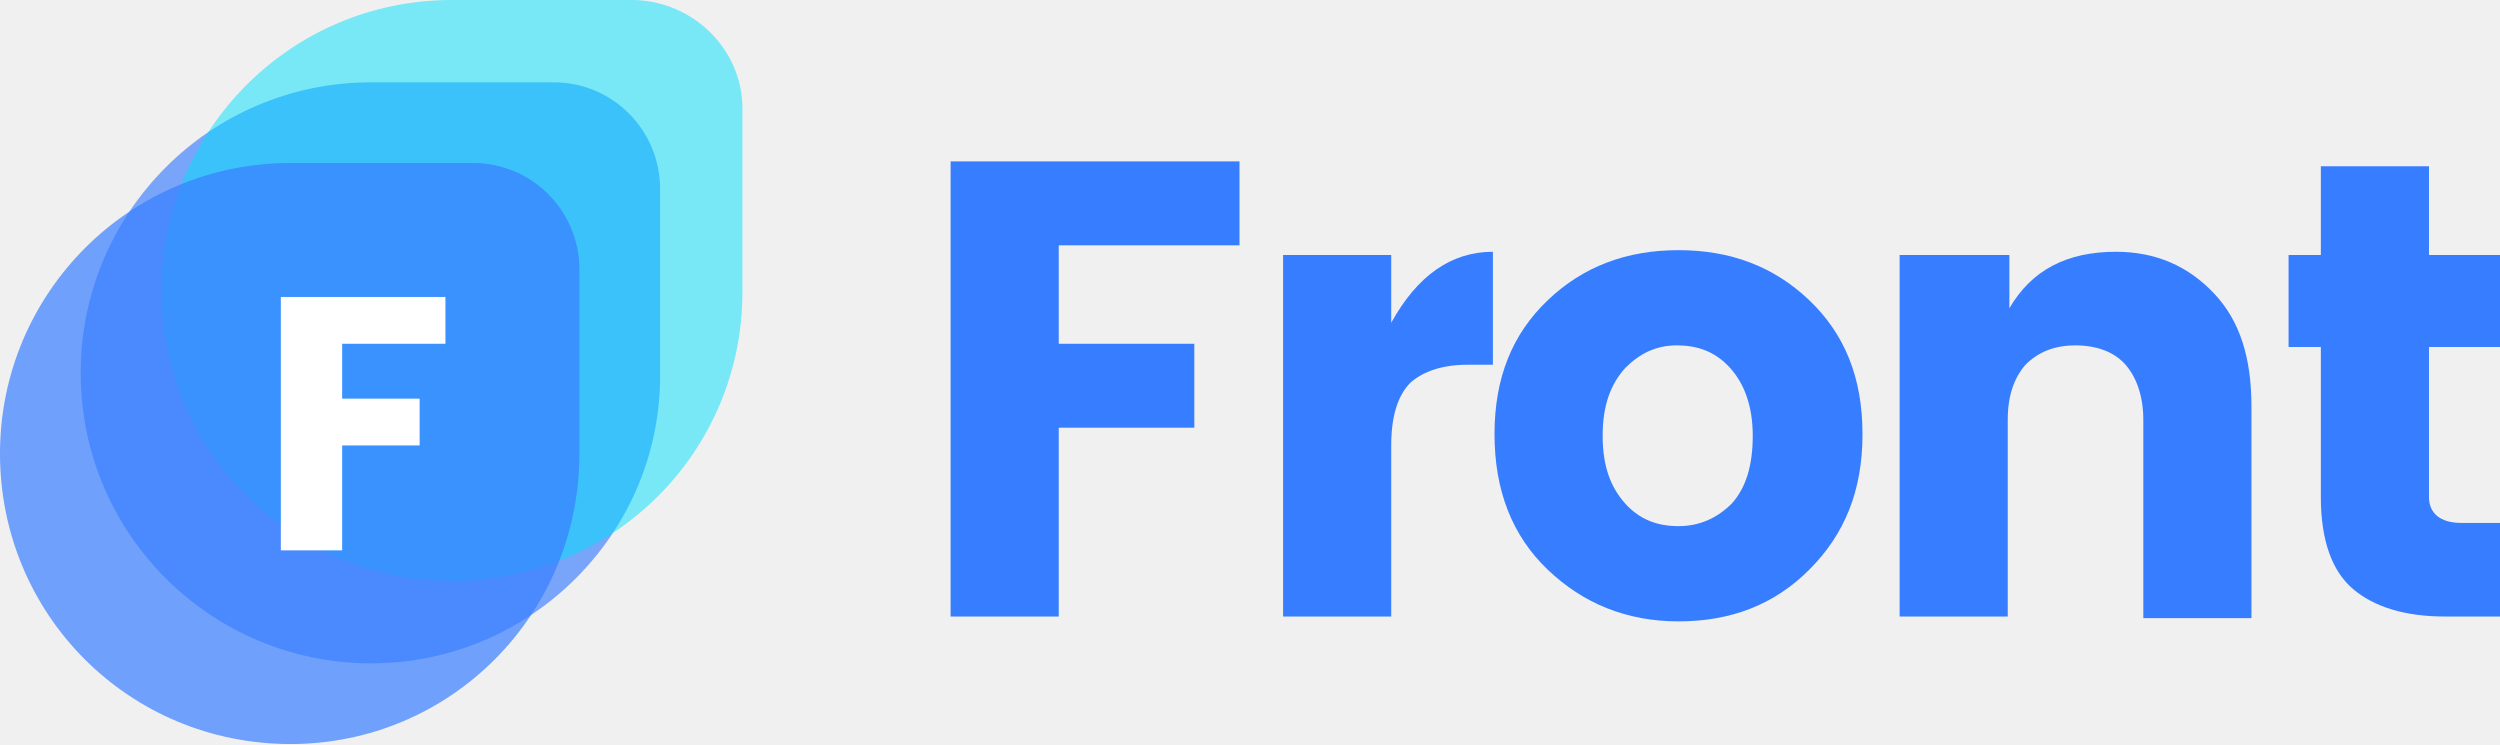
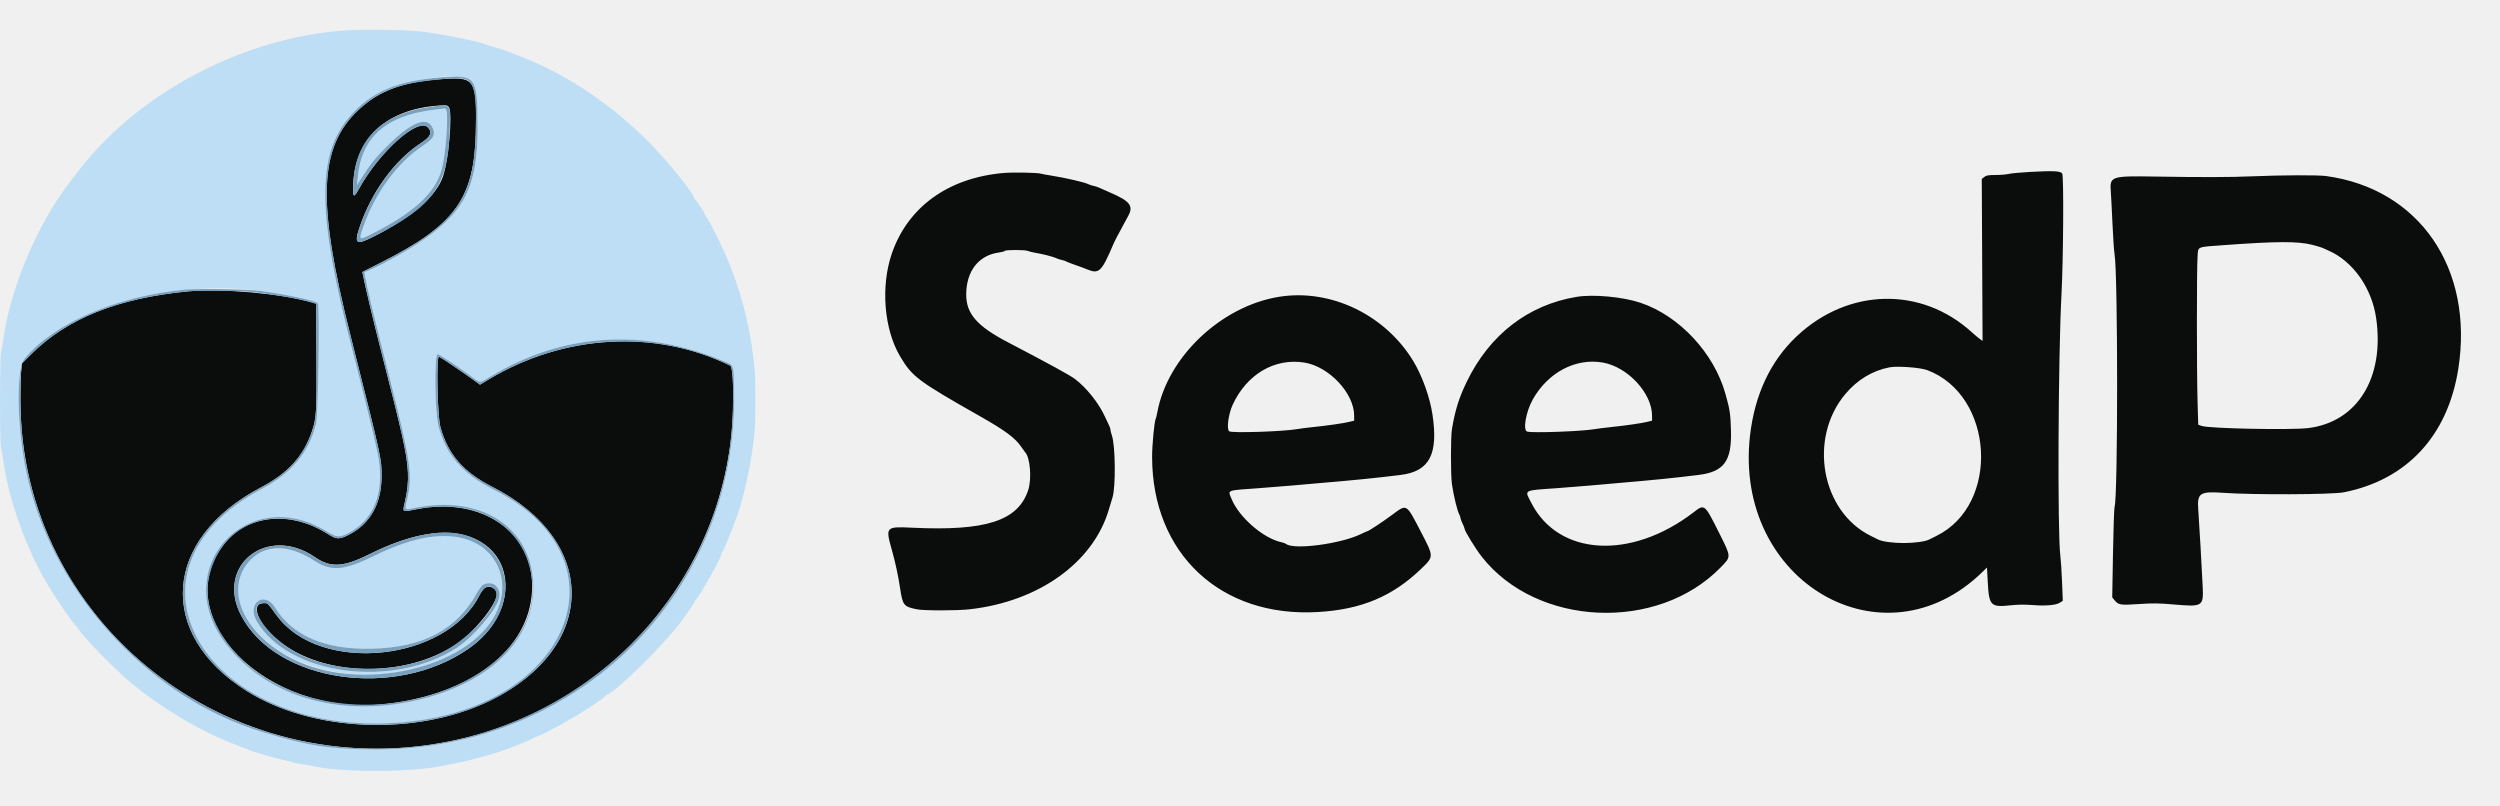
- <svg xmlns="http://www.w3.org/2000/svg" version="1.1" id="Layer_1" x="0px" y="0px" viewBox="0 0 154.9 46.1" style="enable-background:new 0 0 154.9 46.1;" xml:space="preserve">
-   <style type="text/css">
- 	.st0{fill:#377dff;}
- 	.st1{opacity:0.65; fill:#377dff; enable-background:new;}
- 	.st2{opacity:0.5; fill:#00DFFC; enable-background:new;}
- 	.st3{opacity:0.7; fill:#377dff; enable-background:new;}
- 	.st4{fill:#FFFFFF;}
- </style>
-   <path class="st0" d="M58.9,38.2V10h17.9v5.2H65.6v6.1H74v5.2h-8.4v11.7H58.9z" />
-   <path class="st0" d="M86.2,15.8V20c1.6-2.9,3.7-4.4,6.3-4.4v7h-1.6c-1.5,0-2.7,0.4-3.5,1.1c-0.8,0.8-1.2,2.1-1.2,3.9v10.6h-6.7V15.8  H86.2z" />
-   <path class="st0" d="M95.9,35.3c-2.2-2.1-3.3-4.9-3.3-8.4c0-3.5,1.1-6.2,3.3-8.3c2.2-2.1,4.9-3.1,8.1-3.1s5.9,1,8.1,3.1  s3.3,4.8,3.3,8.3s-1.1,6.2-3.3,8.4s-4.9,3.2-8.1,3.2S98.1,37.4,95.9,35.3z M107.3,31.2c0.9-1,1.3-2.4,1.3-4.2s-0.5-3.2-1.4-4.2  s-2-1.4-3.3-1.4s-2.3,0.5-3.2,1.4c-0.9,1-1.4,2.3-1.4,4.2s0.5,3.2,1.4,4.2s2,1.4,3.3,1.4S106.4,32.1,107.3,31.2z" />
-   <path class="st0" d="M124.5,15.8v3.3c1.4-2.4,3.6-3.5,6.6-3.5c2.5,0,4.5,0.9,6.1,2.6s2.3,4,2.3,7v13.1h-6.7V26  c0-1.4-0.4-2.6-1.1-3.4c-0.7-0.8-1.8-1.2-3.1-1.2s-2.3,0.4-3.1,1.2c-0.7,0.8-1.1,1.9-1.1,3.4v12.2h-6.7V15.8H124.5z" />
-   <path class="st0" d="M152.5,32.4h2.4v5.8h-3.4c-2.5,0-4.4-0.6-5.7-1.7c-1.3-1.1-2-3-2-5.7v-9.3h-2v-5.7h2v-5.5h6.7v5.5h4.4v5.7h-4.4  v9.3C150.5,31.8,151.2,32.4,152.5,32.4z" />
-   <path class="st1" d="M23,41.1L23,41.1c-9.9,0-18-8-18-18l0,0c0-9.9,8-18,18-18h11.3c3.7,0,6.6,3,6.6,6.6v11.4  C41,33,32.9,41.1,23,41.1z" />
-   <path class="st2" d="M28,36L28,36c-9.9,0-18-8-18-18l0,0c0-9.9,8-18,18-18h11.3C43,0.1,46,3.1,46,6.7v11.4C46,28,38,36,28,36z" />
-   <path class="st3" d="M18,46.1L18,46.1c-10,0-18-8-18-18l0,0c0-9.9,8-18,18-18h11.3c3.7,0,6.6,3,6.6,6.6v11.4  C35.9,38.1,27.9,46.1,18,46.1z" />
-   <path class="st4" d="M17.4,34.1V18.4h10.2v2.9h-6.4v3.4H26v2.9h-4.8v6.5H17.4z" />
+ <svg xmlns="http://www.w3.org/2000/svg" id="svg" version="1.1" width="400" height="128.955" viewBox="0, 0, 400,128.955">
+   <g id="svgg">
+     <path id="path0" d="M55.583 4.845 C 39.477 5.841,22.725 14.466,13.000 26.769 C 11.553 28.600,10.926 29.423,10.225 30.417 C 5.287 37.413,1.474 46.897,0.477 54.667 C 0.389 55.354,0.248 56.142,0.164 56.417 C -0.043 57.095,-0.051 70.898,0.155 71.563 C 0.244 71.849,0.390 72.646,0.480 73.333 C 1.344 79.917,4.136 87.740,7.796 93.833 C 9.160 96.105,11.729 99.809,12.246 100.250 C 12.353 100.342,12.510 100.541,12.595 100.692 C 13.232 101.826,18.259 106.986,20.802 109.115 C 25.702 113.216,31.741 116.837,37.250 118.975 C 38.258 119.366,39.233 119.751,39.417 119.831 C 40.539 120.318,43.992 121.328,45.934 121.736 C 46.494 121.854,47.022 121.994,47.108 122.047 C 47.195 122.101,47.674 122.191,48.174 122.248 C 48.674 122.305,49.383 122.424,49.750 122.513 C 54.304 123.619,65.583 123.621,70.917 122.517 C 71.375 122.423,72.162 122.265,72.667 122.166 C 75.544 121.605,79.597 120.476,81.500 119.705 C 81.729 119.612,82.217 119.422,82.583 119.283 C 84.256 118.648,85.500 118.081,85.500 117.953 C 85.500 117.876,85.562 117.852,85.638 117.899 C 85.713 117.946,86.332 117.702,87.013 117.357 C 89.528 116.082,91.000 115.274,91.000 115.166 C 91.000 115.105,91.097 115.056,91.216 115.056 C 91.547 115.056,96.582 111.772,96.801 111.414 C 96.865 111.310,97.029 111.182,97.167 111.129 C 98.804 110.503,106.961 102.386,109.167 99.188 C 109.396 98.855,109.940 98.086,110.375 97.479 C 110.810 96.871,111.167 96.296,111.167 96.201 C 111.167 96.106,111.223 96.003,111.292 95.972 C 111.740 95.773,115.736 88.667,115.400 88.667 C 115.335 88.667,115.398 88.535,115.540 88.375 C 115.766 88.121,117.093 84.901,117.893 82.667 C 119.193 79.038,120.410 73.096,120.779 68.583 C 120.880 67.347,120.878 60.750,120.776 59.500 C 120.311 53.782,119.085 48.431,116.958 42.833 C 116.152 40.713,114.058 36.335,113.230 35.041 C 112.920 34.557,112.667 34.123,112.667 34.077 C 112.667 33.888,111.268 31.833,111.140 31.833 C 111.063 31.833,111.019 31.766,111.042 31.683 C 111.181 31.182,107.103 26.102,104.091 23.025 C 98.116 16.921,91.063 12.127,83.833 9.257 C 82.962 8.911,81.912 8.494,81.500 8.331 C 80.673 8.002,78.346 7.268,78.083 7.251 C 77.992 7.246,77.842 7.195,77.750 7.138 C 77.063 6.711,69.907 5.288,67.083 5.016 C 64.389 4.756,58.449 4.668,55.583 4.845 M74.998 12.637 C 76.236 13.554,76.418 14.553,76.415 20.417 C 76.410 30.055,74.246 34.180,66.594 39.130 C 64.596 40.423,60.978 42.413,59.435 43.069 L 58.312 43.547 58.424 44.232 C 58.717 46.020,59.498 49.252,62.558 61.333 C 65.694 73.715,66.030 76.117,65.150 79.866 C 64.728 81.665,64.687 81.614,66.289 81.280 C 77.123 79.022,85.342 84.518,85.331 94.011 C 85.321 102.094,78.871 108.743,68.219 111.651 C 55.275 115.186,42.829 111.805,36.065 102.917 C 27.008 91.016,39.502 77.192,52.250 85.010 C 53.839 85.984,54.289 86.029,55.638 85.348 C 59.950 83.171,61.662 78.560,60.418 72.476 C 59.973 70.297,58.009 62.298,56.333 55.833 C 49.808 30.668,50.585 21.427,59.734 15.385 C 63.266 13.053,73.154 11.273,74.998 12.637 M69.325 17.583 C 61.739 18.502,57.816 22.005,57.246 28.369 L 57.137 29.583 57.777 28.582 C 59.295 26.204,60.015 25.303,61.909 23.409 C 66.001 19.318,68.560 18.407,69.338 20.764 C 69.633 21.659,69.216 22.303,67.700 23.294 C 63.619 25.961,59.953 30.954,58.104 36.361 C 57.390 38.450,57.409 38.467,59.344 37.495 C 66.185 34.055,69.612 30.922,70.661 27.152 C 71.462 24.270,71.842 17.242,71.191 17.351 C 71.132 17.361,70.292 17.465,69.325 17.583 M41.796 46.566 C 45.954 47.124,50.593 48.126,50.859 48.523 C 51.168 48.986,50.919 66.436,50.584 67.750 C 49.388 72.449,46.735 75.639,41.868 78.232 C 16.686 91.653,33.324 118.567,64.917 115.517 C 91.716 112.931,100.649 89.192,78.924 78.295 C 74.006 75.829,71.319 72.719,70.145 68.136 C 69.566 65.877,69.468 56.667,70.022 56.667 C 70.266 56.667,73.210 58.602,75.125 60.023 C 76.971 61.392,76.613 61.370,78.508 60.227 C 89.994 53.303,102.853 52.437,115.643 57.726 C 117.523 58.504,117.378 58.122,117.465 62.536 C 118.095 94.574,92.752 119.948,60.167 119.904 C 52.761 119.894,49.393 119.374,41.833 117.075 C 23.240 111.422,7.592 93.818,4.010 74.525 C 2.669 67.302,2.623 58.985,3.915 57.408 C 10.489 49.385,27.184 44.606,41.796 46.566 M69.500 85.833 C 66.365 86.245,63.392 87.211,59.693 89.020 C 54.935 91.347,52.981 91.475,50.154 89.644 C 41.721 84.184,34.184 92.034,40.198 100.015 C 47.485 109.686,66.307 110.737,76.295 102.031 C 84.195 95.145,79.725 84.488,69.500 85.833 M79.181 93.618 C 81.822 95.178,76.491 102.255,70.535 105.098 C 60.237 110.012,45.484 107.119,41.034 99.313 C 39.445 96.525,42.319 94.460,43.995 97.185 C 46.796 101.737,51.993 103.956,59.460 103.790 C 67.708 103.606,73.101 100.744,76.329 94.838 C 77.138 93.359,78.068 92.961,79.181 93.618 " stroke="none" fill="#bddef5" fill-rule="evenodd" />
+     <path id="path1" d="M71.333 12.615 C 64.701 13.000,60.708 14.423,57.337 17.603 C 50.985 23.595,50.679 32.315,56.071 53.667 C 61.146 73.760,61.038 73.274,61.050 76.167 C 61.068 80.543,59.231 83.833,55.801 85.566 C 54.281 86.334,53.839 86.319,52.485 85.454 C 46.565 81.674,39.633 82.307,35.925 86.966 C 26.648 98.626,42.616 114.690,61.465 112.659 C 75.270 111.171,84.632 104.012,85.121 94.569 C 85.602 85.288,77.232 79.368,66.617 81.481 C 64.264 81.949,64.385 82.034,64.804 80.216 C 65.557 76.946,65.450 74.625,64.311 69.587 C 63.634 66.587,63.138 64.591,60.771 55.333 C 59.707 51.170,58.494 46.075,58.086 44.054 L 57.979 43.526 61.180 41.901 C 72.813 35.998,75.869 31.766,76.123 21.212 C 76.322 12.890,76.017 12.343,71.333 12.615 M71.850 17.197 C 72.437 18.295,71.754 25.839,70.840 28.342 C 69.707 31.446,66.027 34.640,60.037 37.720 C 56.981 39.291,56.620 39.099,57.526 36.386 C 59.405 30.760,63.164 25.603,67.364 22.885 C 68.912 21.884,69.221 21.185,68.471 20.386 C 66.915 18.729,60.776 24.191,57.430 30.208 C 56.645 31.621,56.500 31.618,56.500 30.188 C 56.500 22.120,61.954 17.144,71.119 16.850 C 71.510 16.838,71.708 16.932,71.850 17.197 M324.750 27.511 C 323.283 27.591,321.764 27.734,321.373 27.828 C 320.982 27.923,320.034 28.000,319.266 28.000 C 318.140 28.000,317.794 28.062,317.477 28.319 L 317.083 28.638 317.147 41.596 L 317.211 54.554 316.730 54.203 C 316.466 54.010,315.912 53.545,315.500 53.169 C 307.414 45.796,295.710 46.057,287.486 53.793 C 283.278 57.752,280.739 63.160,279.996 69.750 C 277.370 93.037,301.383 107.029,317.250 91.456 L 317.917 90.802 318.038 93.077 C 318.244 96.933,318.494 97.191,321.695 96.848 C 322.823 96.727,324.049 96.713,325.250 96.809 C 327.355 96.976,328.977 96.829,329.609 96.415 L 330.047 96.128 329.929 93.106 C 329.864 91.443,329.740 89.558,329.653 88.917 C 329.184 85.469,329.306 57.012,329.831 47.250 C 330.137 41.549,330.222 28.106,329.954 27.756 C 329.644 27.353,328.591 27.303,324.750 27.511 M160.667 27.670 C 151.763 28.409,145.235 33.105,142.678 40.612 C 140.896 45.840,141.447 52.661,144.000 56.988 C 145.941 60.279,146.814 60.933,156.917 66.666 C 160.871 68.910,162.449 70.089,163.426 71.529 C 163.695 71.925,163.953 72.287,164.000 72.333 C 164.832 73.161,165.113 76.637,164.495 78.469 C 162.852 83.344,157.714 84.997,145.957 84.433 C 141.716 84.230,141.656 84.294,142.679 87.929 C 143.249 89.951,143.707 92.067,144.011 94.083 C 144.428 96.849,144.578 97.044,146.633 97.479 C 147.757 97.718,153.013 97.722,155.132 97.487 C 166.168 96.261,174.898 90.023,177.402 81.572 C 177.645 80.753,177.916 79.852,178.006 79.570 C 178.528 77.917,178.466 71.344,177.913 69.715 C 177.778 69.315,177.667 68.877,177.667 68.742 C 177.667 68.606,177.598 68.365,177.514 68.206 C 177.430 68.047,177.098 67.340,176.777 66.635 C 175.792 64.475,173.821 62.010,171.960 60.611 C 171.192 60.034,167.819 58.189,161.250 54.755 C 156.299 52.166,154.574 50.178,154.594 47.083 C 154.618 43.346,156.595 40.830,159.848 40.399 C 160.302 40.339,160.714 40.224,160.764 40.145 C 160.882 39.953,164.090 39.958,164.461 40.150 C 164.620 40.233,165.200 40.375,165.750 40.466 C 166.904 40.656,168.633 41.107,169.005 41.315 C 169.146 41.393,169.521 41.513,169.839 41.581 C 170.157 41.649,170.492 41.761,170.583 41.829 C 170.675 41.897,171.313 42.145,172.000 42.381 C 172.688 42.617,173.529 42.927,173.870 43.071 C 175.830 43.900,176.235 43.526,178.094 39.167 C 178.381 38.495,178.724 37.839,180.545 34.487 C 181.386 32.940,180.757 32.149,177.620 30.806 C 176.775 30.444,175.968 30.087,175.828 30.012 C 175.687 29.937,175.315 29.819,175.000 29.750 C 174.685 29.681,174.313 29.561,174.172 29.484 C 173.623 29.182,170.540 28.466,168.167 28.089 C 167.387 27.965,166.637 27.826,166.500 27.779 C 166.045 27.623,162.108 27.550,160.667 27.670 M360.500 28.207 C 356.797 28.364,352.434 28.375,344.714 28.247 C 337.801 28.132,337.540 28.221,337.727 30.617 C 337.776 31.240,337.896 33.550,337.993 35.750 C 338.090 37.950,338.241 40.162,338.328 40.667 C 338.875 43.851,338.878 79.650,338.330 81.091 C 338.259 81.279,338.145 84.618,338.078 88.510 L 337.955 95.588 338.392 96.107 C 338.977 96.803,339.320 96.849,342.333 96.641 C 344.425 96.496,345.472 96.511,347.833 96.718 C 352.382 97.118,352.563 97.011,352.436 94.000 C 352.343 91.802,351.848 83.139,351.726 81.592 C 351.514 78.888,351.954 78.586,355.707 78.851 C 360.554 79.194,373.120 79.142,375.000 78.771 C 385.102 76.781,391.653 69.715,393.330 59.000 C 395.842 42.945,387.092 30.196,372.167 28.165 C 370.892 27.991,365.100 28.012,360.500 28.207 M369.929 39.165 C 370.655 39.349,371.400 39.569,371.583 39.655 C 371.767 39.741,372.217 39.943,372.583 40.104 C 376.495 41.824,379.497 46.092,380.187 50.917 C 381.549 60.440,377.186 67.508,369.338 68.490 C 366.605 68.832,353.426 68.569,352.266 68.150 L 351.718 67.952 351.609 64.199 C 351.469 59.396,351.469 42.843,351.608 41.050 C 351.738 39.382,351.348 39.548,355.910 39.215 C 364.303 38.602,367.650 38.590,369.929 39.165 M30.167 46.609 C 18.861 47.693,10.731 50.945,4.974 56.688 L 3.531 58.127 3.396 59.272 C 3.322 59.901,3.266 62.104,3.272 64.167 C 3.378 99.586,36.492 125.793,72.045 118.594 C 97.823 113.375,116.668 91.217,117.270 65.417 C 117.367 61.267,117.203 58.677,116.833 58.496 C 104.843 52.637,90.230 53.473,78.191 60.706 L 76.799 61.543 75.858 60.858 C 74.216 59.664,70.523 57.165,70.240 57.056 C 69.782 56.881,69.978 66.592,70.467 68.337 C 71.698 72.731,74.138 75.543,78.758 77.891 C 95.833 86.571,95.663 103.673,78.417 112.090 C 66.650 117.832,50.008 117.174,39.469 110.550 C 24.984 101.446,26.049 86.240,41.750 77.989 C 46.119 75.693,48.552 73.009,49.926 68.971 C 50.627 66.913,50.687 65.896,50.634 57.007 L 50.583 48.598 49.833 48.375 C 45.156 46.987,35.384 46.109,30.167 46.609 M204.583 47.498 C 195.332 49.030,186.804 57.136,185.175 65.946 C 185.083 66.445,184.969 66.915,184.922 66.991 C 184.701 67.349,184.336 71.142,184.336 73.083 C 184.336 88.593,195.321 98.858,210.917 97.922 C 217.847 97.506,222.788 95.433,227.387 91.010 C 229.437 89.039,229.438 89.109,227.340 85.083 C 224.948 80.492,225.138 80.603,222.729 82.384 C 221.188 83.525,218.947 85.000,218.757 85.000 C 218.710 85.000,218.235 85.212,217.700 85.471 C 214.485 87.028,206.998 88.011,205.786 87.035 C 205.674 86.945,205.321 86.816,205.000 86.747 C 202.139 86.137,198.260 82.771,197.063 79.862 C 196.439 78.344,196.065 78.492,201.500 78.103 C 203.287 77.975,205.650 77.785,206.750 77.682 C 207.850 77.578,209.688 77.416,210.833 77.321 C 216.361 76.862,220.032 76.495,224.083 75.994 C 228.714 75.422,230.151 72.708,229.198 66.333 C 228.787 63.580,227.557 60.146,226.143 57.804 C 221.635 50.337,212.839 46.132,204.583 47.498 M252.250 47.498 C 244.499 48.782,238.323 53.555,234.681 61.077 C 233.437 63.646,232.837 65.564,232.308 68.667 C 232.100 69.885,232.104 76.131,232.313 77.500 C 232.622 79.522,233.167 81.740,233.510 82.373 C 233.596 82.532,233.669 82.757,233.672 82.873 C 233.675 82.989,233.823 83.383,234.000 83.750 C 234.177 84.117,234.325 84.495,234.328 84.590 C 234.340 84.962,236.095 87.817,237.089 89.083 C 245.888 100.283,265.179 101.154,275.283 90.807 C 277.010 89.038,277.014 89.166,275.137 85.417 C 272.704 80.558,272.757 80.602,270.953 81.985 C 260.967 89.639,249.373 88.971,245.026 80.491 C 243.908 78.311,243.574 78.503,249.167 78.103 C 250.954 77.975,253.317 77.787,254.417 77.685 C 255.517 77.583,257.354 77.421,258.500 77.324 C 264.353 76.829,267.733 76.490,271.750 75.994 C 275.836 75.490,277.091 73.783,276.954 68.917 C 276.877 66.168,276.788 65.575,276.065 63.000 C 274.234 56.475,268.704 50.544,262.500 48.450 C 259.655 47.491,254.942 47.053,252.250 47.498 M208.667 58.004 C 212.626 58.618,216.667 62.913,216.667 66.508 L 216.667 67.306 215.875 67.502 C 214.969 67.725,212.315 68.105,210.000 68.341 C 209.129 68.430,207.967 68.580,207.417 68.674 C 205.195 69.053,197.148 69.308,196.684 69.014 C 196.219 68.720,196.536 66.262,197.233 64.752 C 199.481 59.886,203.919 57.267,208.667 58.004 M256.428 58.005 C 260.435 58.699,264.328 62.896,264.332 66.528 L 264.333 67.306 263.542 67.502 C 262.635 67.725,259.981 68.105,257.667 68.341 C 256.796 68.430,255.633 68.579,255.083 68.671 C 252.988 69.022,245.268 69.301,244.362 69.058 C 243.624 68.861,244.131 65.906,245.244 63.917 C 247.664 59.594,252.091 57.254,256.428 58.005 M308.367 59.221 C 319.082 63.267,320.047 80.722,309.833 85.744 C 309.329 85.991,308.800 86.255,308.657 86.329 C 308.044 86.646,306.287 86.886,304.583 86.886 C 302.880 86.886,301.123 86.646,300.510 86.329 C 300.367 86.255,299.837 85.991,299.333 85.744 C 291.395 81.841,289.293 70.128,295.259 63.039 C 297.181 60.755,299.594 59.300,302.333 58.772 C 303.587 58.531,307.262 58.804,308.367 59.221 M74.223 85.597 C 82.776 87.803,83.177 98.112,74.931 103.813 C 63.163 111.948,44.205 109.175,38.594 98.499 C 34.390 90.498,42.748 83.890,50.407 89.160 C 52.900 90.875,54.951 90.761,59.123 88.675 C 65.137 85.667,70.366 84.602,74.223 85.597 M77.534 94.095 C 77.329 94.239,76.965 94.745,76.727 95.220 C 71.377 105.875,51.185 107.913,44.295 98.494 C 42.809 96.462,42.848 96.500,42.249 96.500 C 39.947 96.500,41.241 99.793,44.624 102.542 C 51.750 108.332,64.846 108.558,73.083 103.033 C 75.871 101.163,79.500 96.653,79.500 95.059 C 79.500 94.131,78.314 93.549,77.534 94.095 " stroke="none" fill="#0b0c0c" fill-rule="evenodd" />
+     <path id="path2" d="M71.000 12.337 C 63.607 12.876,59.318 14.689,55.881 18.729 C 50.632 24.898,50.746 34.286,56.333 55.833 C 58.009 62.298,59.973 70.297,60.418 72.476 C 61.662 78.560,59.950 83.171,55.638 85.348 C 54.289 86.029,53.839 85.984,52.250 85.010 C 39.502 77.192,27.008 91.016,36.065 102.917 C 42.829 111.805,55.275 115.186,68.219 111.651 C 78.871 108.743,85.321 102.094,85.331 94.011 C 85.342 84.518,77.123 79.022,66.289 81.280 C 64.687 81.614,64.728 81.665,65.150 79.866 C 66.030 76.117,65.694 73.715,62.558 61.333 C 59.498 49.252,58.717 46.020,58.424 44.232 L 58.312 43.547 59.435 43.069 C 60.978 42.413,64.596 40.423,66.594 39.130 C 74.246 34.180,76.410 30.055,76.415 20.417 C 76.419 12.375,76.142 11.962,71.000 12.337 M74.783 12.826 C 75.959 13.543,76.261 15.436,76.123 21.212 C 75.869 31.766,72.813 35.998,61.180 41.901 L 57.979 43.526 58.086 44.054 C 58.494 46.075,59.707 51.170,60.771 55.333 C 63.138 64.591,63.634 66.587,64.311 69.587 C 65.450 74.625,65.557 76.946,64.804 80.216 C 64.385 82.034,64.264 81.949,66.617 81.481 C 75.940 79.626,83.346 83.699,84.939 91.560 C 88.327 108.283,59.565 119.456,42.083 108.207 C 36.174 104.405,32.484 98.022,33.317 93.045 C 34.874 83.746,44.093 80.095,52.485 85.454 C 53.839 86.319,54.281 86.334,55.801 85.566 C 59.231 83.833,61.068 80.543,61.050 76.167 C 61.038 73.274,61.146 73.760,56.071 53.667 C 50.679 32.315,50.985 23.595,57.337 17.603 C 60.322 14.787,63.197 13.566,68.347 12.926 C 72.303 12.434,74.094 12.406,74.783 12.826 M68.847 17.103 C 60.749 18.202,56.500 22.705,56.500 30.188 C 56.500 31.618,56.645 31.621,57.430 30.208 C 60.776 24.191,66.915 18.729,68.471 20.386 C 69.221 21.185,68.912 21.884,67.364 22.885 C 63.164 25.603,59.405 30.760,57.526 36.386 C 56.620 39.099,56.981 39.291,60.037 37.720 C 69.442 32.885,71.701 29.680,71.952 20.822 C 72.077 16.394,72.280 16.637,68.847 17.103 M71.399 17.597 C 71.785 18.604,71.304 24.838,70.661 27.152 C 69.612 30.922,66.185 34.055,59.344 37.495 C 57.409 38.467,57.390 38.450,58.104 36.361 C 59.953 30.954,63.619 25.961,67.700 23.294 C 69.216 22.303,69.633 21.659,69.338 20.764 C 68.560 18.407,66.001 19.318,61.909 23.409 C 60.015 25.303,59.295 26.204,57.777 28.582 L 57.137 29.583 57.246 28.369 C 57.816 22.005,61.739 18.502,69.325 17.583 C 70.292 17.465,71.132 17.361,71.191 17.351 C 71.249 17.341,71.343 17.452,71.399 17.597 M29.667 46.340 C 18.675 47.375,8.581 51.713,3.915 57.408 C 2.623 58.985,2.669 67.302,4.010 74.525 C 7.592 93.818,23.240 111.422,41.833 117.075 C 49.393 119.374,52.761 119.894,60.167 119.904 C 92.752 119.948,118.095 94.574,117.465 62.536 C 117.378 58.122,117.523 58.504,115.643 57.726 C 102.853 52.437,89.994 53.303,78.508 60.227 C 76.613 61.370,76.971 61.392,75.125 60.023 C 73.210 58.602,70.266 56.667,70.022 56.667 C 69.468 56.667,69.566 65.877,70.145 68.136 C 71.319 72.719,74.006 75.829,78.924 78.295 C 100.649 89.192,91.716 112.931,64.917 115.517 C 33.324 118.567,16.686 91.653,41.868 78.232 C 46.735 75.639,49.388 72.449,50.584 67.750 C 50.919 66.436,51.168 48.986,50.859 48.523 C 50.593 48.126,45.954 47.124,41.796 46.566 C 39.557 46.266,31.960 46.124,29.667 46.340 M39.833 46.676 C 43.095 46.975,47.818 47.777,49.833 48.375 L 50.583 48.598 50.634 57.007 C 50.687 65.896,50.627 66.913,49.926 68.971 C 48.552 73.009,46.119 75.693,41.750 77.989 C 26.049 86.240,24.984 101.446,39.469 110.550 C 51.272 117.968,70.568 117.756,82.000 110.081 C 95.827 100.798,94.317 85.800,78.758 77.891 C 74.138 75.543,71.698 72.731,70.467 68.337 C 69.978 66.592,69.782 56.881,70.240 57.056 C 70.523 57.165,74.216 59.664,75.858 60.858 L 76.799 61.543 78.191 60.706 C 90.230 53.473,104.843 52.637,116.833 58.496 C 117.203 58.677,117.367 61.267,117.270 65.417 C 116.468 99.770,84.261 125.176,49.583 118.810 C 26.107 114.500,7.658 95.917,3.938 72.833 C 3.291 68.823,3.033 62.356,3.396 59.272 L 3.531 58.127 4.974 56.688 C 10.731 50.945,18.861 47.693,30.167 46.609 C 31.595 46.472,38.095 46.517,39.833 46.676 M69.092 85.346 C 66.044 85.766,62.723 86.875,59.123 88.675 C 54.951 90.761,52.900 90.875,50.407 89.160 C 42.748 83.890,34.390 90.498,38.594 98.499 C 44.205 109.175,63.163 111.948,74.931 103.813 C 85.327 96.626,81.232 83.675,69.092 85.346 M74.000 86.106 C 79.448 87.439,81.913 93.019,79.330 98.168 C 74.895 107.008,57.743 110.868,46.917 105.463 C 39.192 101.606,35.913 94.672,39.640 90.071 C 42.029 87.121,46.008 86.959,50.154 89.644 C 52.981 91.475,54.935 91.347,59.693 89.020 C 65.618 86.123,70.230 85.184,74.000 86.106 M77.335 93.548 C 77.106 93.664,76.654 94.244,76.329 94.838 C 73.101 100.744,67.708 103.606,59.460 103.790 C 51.993 103.956,46.796 101.737,43.995 97.185 C 42.319 94.460,39.445 96.525,41.034 99.313 C 45.997 108.020,62.938 110.308,73.083 103.642 C 75.798 101.858,79.249 97.837,79.822 95.790 C 80.307 94.060,78.875 92.769,77.335 93.548 M79.091 94.242 C 80.755 95.906,75.659 101.966,70.417 104.557 C 63.574 107.939,53.265 107.796,47.091 104.232 C 42.289 101.459,39.183 96.500,42.249 96.500 C 42.848 96.500,42.809 96.462,44.295 98.494 C 51.185 107.913,71.377 105.875,76.727 95.220 C 77.432 93.817,78.304 93.456,79.091 94.242 " stroke="none" fill="#79a1be" fill-rule="evenodd" />
+   </g>
</svg>
